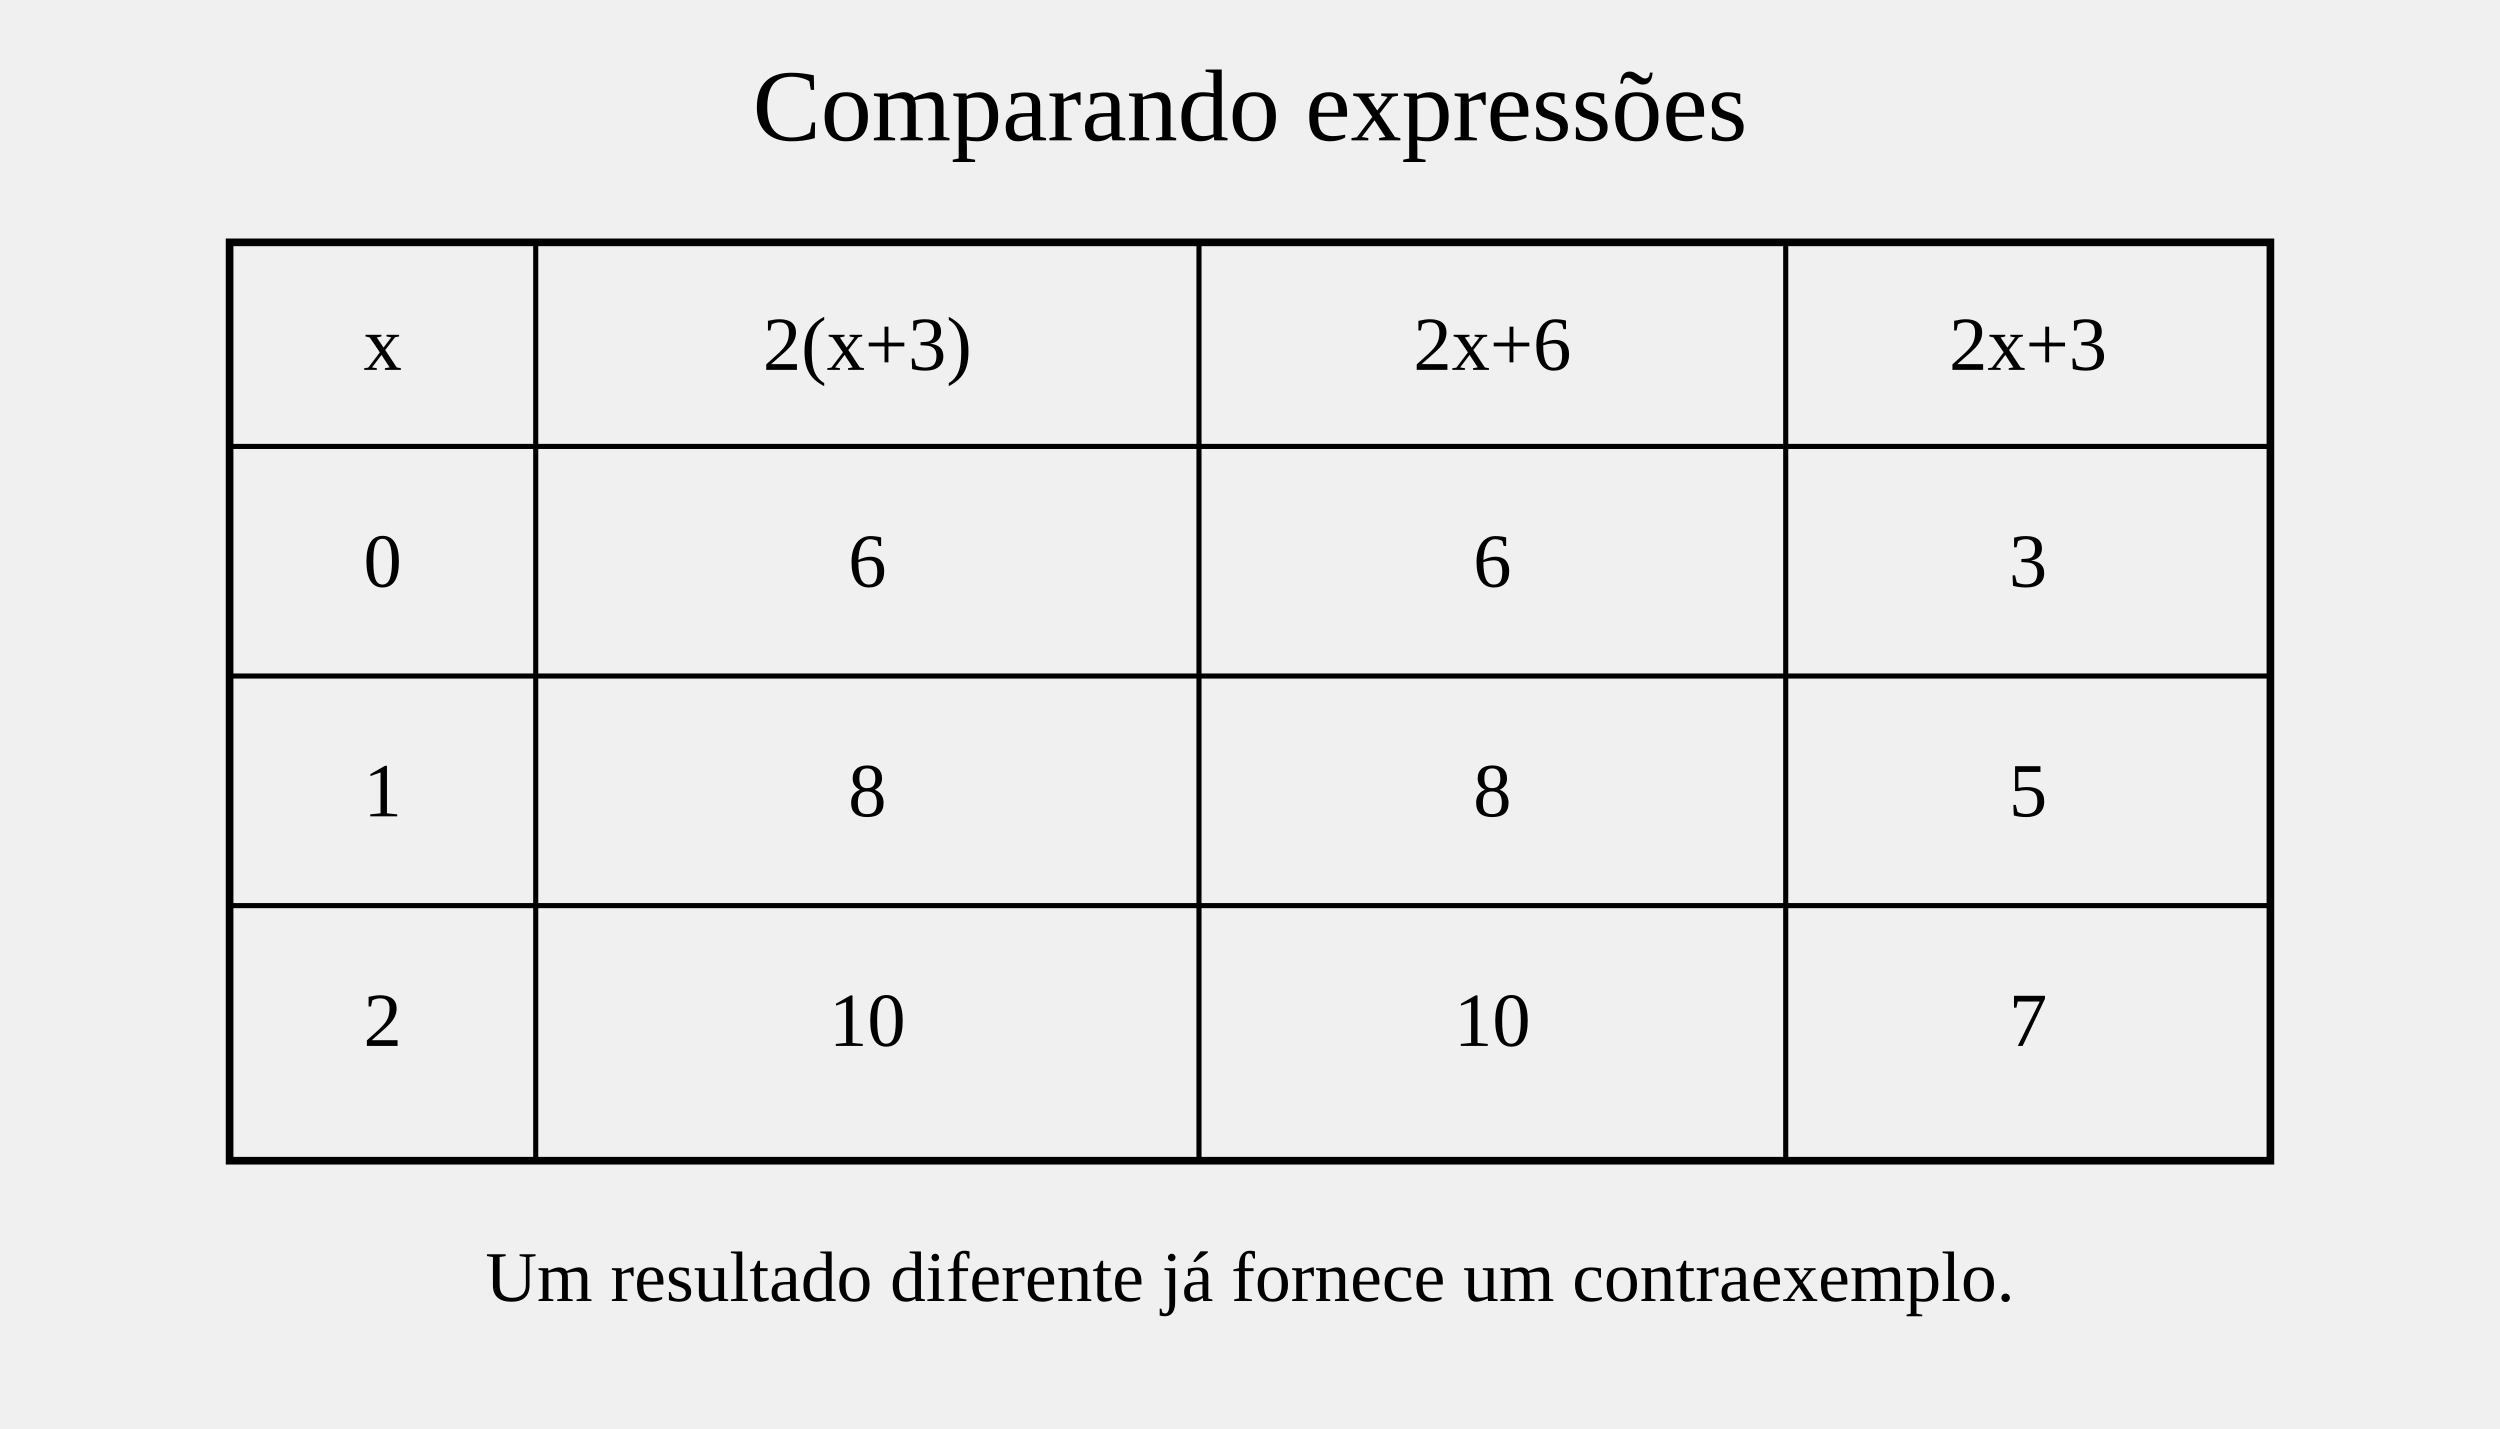
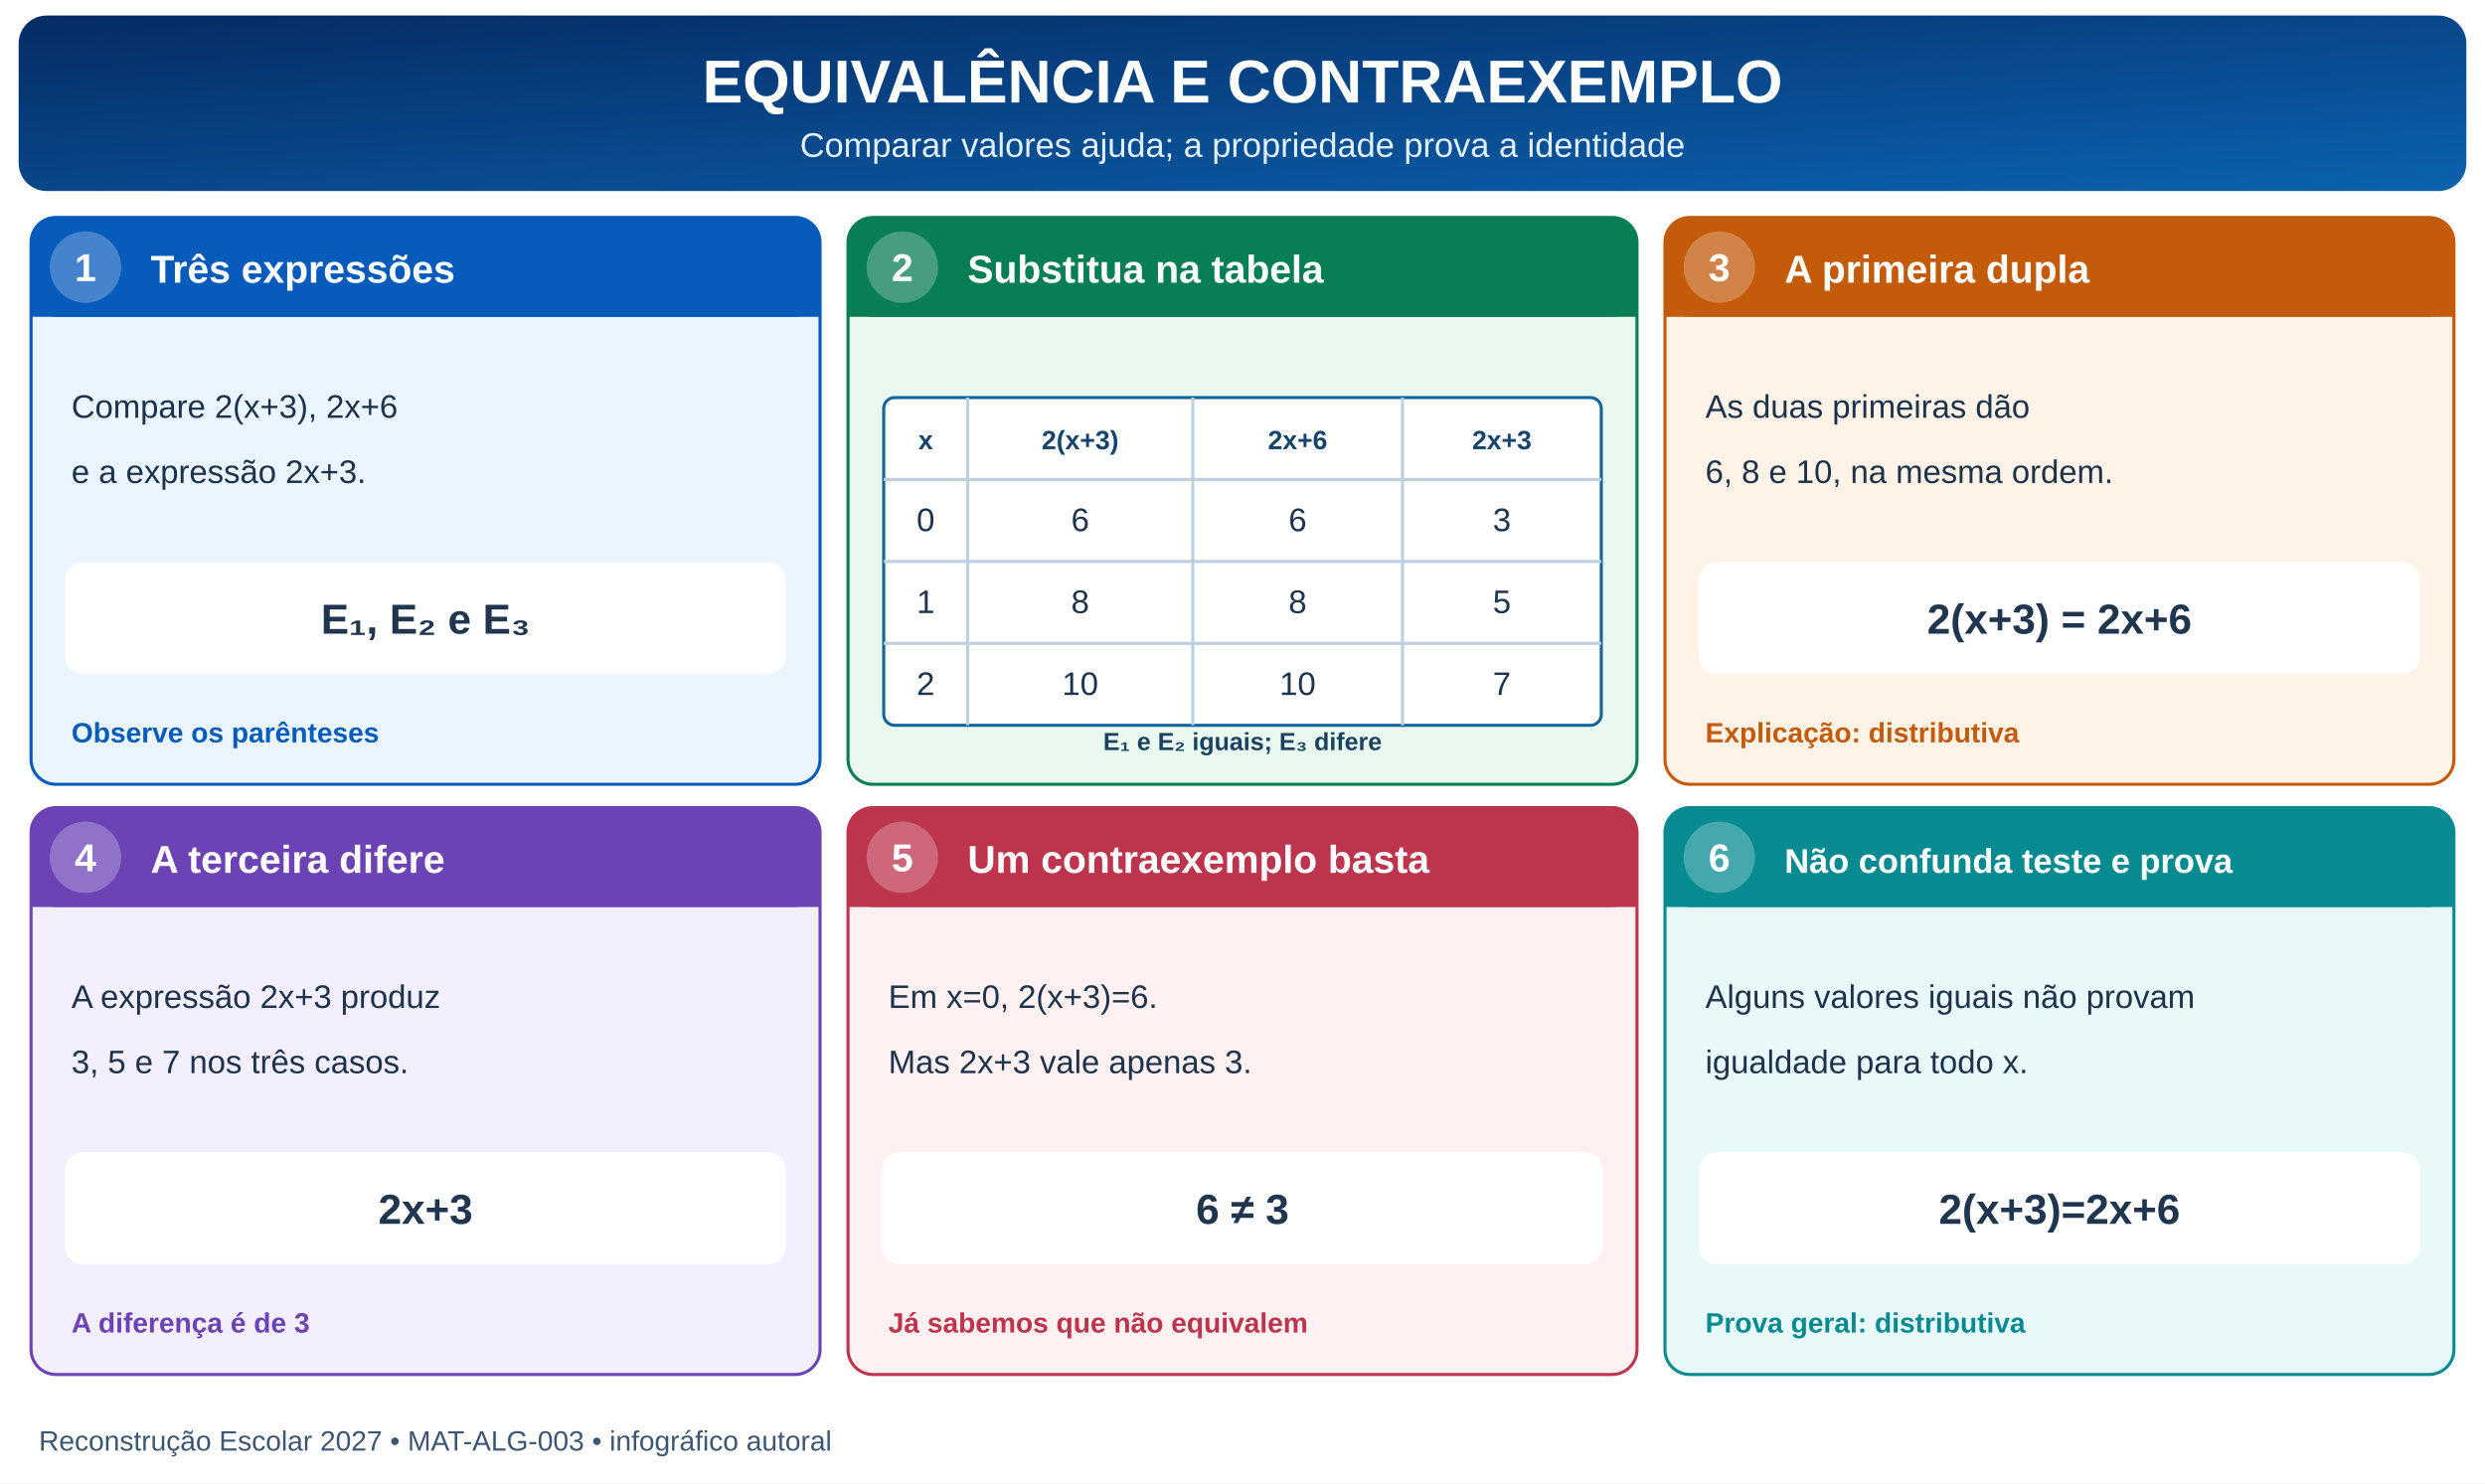
- <svg xmlns="http://www.w3.org/2000/svg" viewBox="0 0 980 560" role="img" aria-labelledby="t d">
-   <text x="490" y="55" font-size="40" text-anchor="middle">Comparando expressões</text>
-   <rect x="90" y="95" width="800" height="360" fill="none" stroke="currentColor" stroke-width="3" />
-   <line x1="210" y1="95" x2="210" y2="455" stroke="currentColor" stroke-width="2" />
-   <line x1="470" y1="95" x2="470" y2="455" stroke="currentColor" stroke-width="2" />
-   <line x1="700" y1="95" x2="700" y2="455" stroke="currentColor" stroke-width="2" />
-   <line x1="90" y1="175" x2="890" y2="175" stroke="currentColor" stroke-width="2" />
-   <line x1="90" y1="265" x2="890" y2="265" stroke="currentColor" stroke-width="2" />
-   <line x1="90" y1="355" x2="890" y2="355" stroke="currentColor" stroke-width="2" />
-   <text x="150" y="145" font-size="30" text-anchor="middle">x</text>
-   <text x="340" y="145" font-size="30" text-anchor="middle">2(x+3)</text>
-   <text x="585" y="145" font-size="30" text-anchor="middle">2x+6</text>
-   <text x="795" y="145" font-size="30" text-anchor="middle">2x+3</text>
-   <text x="150" y="230" font-size="30" text-anchor="middle">0</text>
-   <text x="340" y="230" font-size="30" text-anchor="middle">6</text>
-   <text x="585" y="230" font-size="30" text-anchor="middle">6</text>
-   <text x="795" y="230" font-size="30" text-anchor="middle">3</text>
-   <text x="150" y="320" font-size="30" text-anchor="middle">1</text>
-   <text x="340" y="320" font-size="30" text-anchor="middle">8</text>
-   <text x="585" y="320" font-size="30" text-anchor="middle">8</text>
-   <text x="795" y="320" font-size="30" text-anchor="middle">5</text>
-   <text x="150" y="410" font-size="30" text-anchor="middle">2</text>
-   <text x="340" y="410" font-size="30" text-anchor="middle">10</text>
-   <text x="585" y="410" font-size="30" text-anchor="middle">10</text>
-   <text x="795" y="410" font-size="30" text-anchor="middle">7</text>
-   <text x="490" y="510" font-size="28" text-anchor="middle">Um resultado diferente já fornece um contraexemplo.</text>
+ <svg xmlns="http://www.w3.org/2000/svg" role="img" aria-labelledby="title desc" viewBox="0 0 1600 955">
+   <defs>
+     <linearGradient id="header" x1="0" y1="0" x2="1" y2="1">
+       <stop offset="0" stop-color="#062c65" />
+       <stop offset="1" stop-color="#0b62ae" />
+     </linearGradient>
+   </defs>
+   <rect width="1600" height="955" fill="#fff" />
+   <rect x="12" y="10" width="1576" height="113" rx="18" fill="url(#header)" />
+   <text x="800" y="66" text-anchor="middle" font-family="Arial,DejaVu Sans,sans-serif" font-size="39" font-weight="700" fill="#fff">EQUIVALÊNCIA E CONTRAEXEMPLO</text>
+   <text x="800" y="101" text-anchor="middle" font-family="Arial,DejaVu Sans,sans-serif" font-size="22" font-weight="400" fill="#e2efff">Comparar valores ajuda; a propriedade prova a identidade</text>
+   <rect x="20" y="140" width="508" height="365" rx="16" fill="#ebf5ff" stroke="#075bbb" stroke-width="2" />
+   <rect x="20" y="140" width="508" height="64" rx="16" fill="#075bbb" />
+   <rect x="20" y="186" width="508" height="18" fill="#075bbb" />
+   <circle cx="55" cy="172" r="23" fill="#fff" opacity=".25" />
+   <text x="55" y="181" text-anchor="middle" font-family="Arial,DejaVu Sans,sans-serif" font-size="25" font-weight="700" fill="#fff">1</text>
+   <text x="97" y="182" text-anchor="start" font-family="Arial,DejaVu Sans,sans-serif" font-size="25" font-weight="700" fill="#fff">Três expressões</text>
+   <text x="46" y="269" text-anchor="start" font-family="Arial,DejaVu Sans,sans-serif" font-size="21" font-weight="400" fill="#1d334b">Compare 2(x+3), 2x+6</text>
+   <text x="46" y="311" text-anchor="start" font-family="Arial,DejaVu Sans,sans-serif" font-size="21" font-weight="400" fill="#1d334b">e a expressão 2x+3.</text>
+   <rect x="42" y="362" width="464" height="72" rx="11" fill="#fff" />
+   <text x="274" y="408" text-anchor="middle" font-family="Arial,DejaVu Sans,sans-serif" font-size="27" font-weight="700" fill="#20364e">E₁, E₂ e E₃</text>
+   <text x="46" y="478" text-anchor="start" font-family="Arial,DejaVu Sans,sans-serif" font-size="18" font-weight="700" fill="#075bbb">Observe os parênteses</text>
+   <rect x="546" y="140" width="508" height="365" rx="16" fill="#e9f9f0" stroke="#087e54" stroke-width="2" />
+   <rect x="546" y="140" width="508" height="64" rx="16" fill="#087e54" />
+   <rect x="546" y="186" width="508" height="18" fill="#087e54" />
+   <circle cx="581" cy="172" r="23" fill="#fff" opacity=".25" />
+   <text x="581" y="181" text-anchor="middle" font-family="Arial,DejaVu Sans,sans-serif" font-size="25" font-weight="700" fill="#fff">2</text>
+   <text x="623" y="182" text-anchor="start" font-family="Arial,DejaVu Sans,sans-serif" font-size="25" font-weight="700" fill="#fff">Substitua na tabela</text>
+   <rect x="569" y="256" width="462" height="211" rx="7" fill="#fff" stroke="#14659a" stroke-width="2" />
+   <path d="M623 256V467" stroke="#bdd0df" stroke-width="2" />
+   <path d="M768 256V467" stroke="#bdd0df" stroke-width="2" />
+   <path d="M903 256V467" stroke="#bdd0df" stroke-width="2" />
+   <path d="M569 308.75H1031" stroke="#bdd0df" stroke-width="2" />
+   <path d="M569 361.5H1031" stroke="#bdd0df" stroke-width="2" />
+   <path d="M569 414.25H1031" stroke="#bdd0df" stroke-width="2" />
+   <text x="596" y="289.233" text-anchor="middle" font-family="Arial,DejaVu Sans,sans-serif" font-size="17" font-weight="700" fill="#16446b">x</text>
+   <text x="695.5" y="289.233" text-anchor="middle" font-family="Arial,DejaVu Sans,sans-serif" font-size="17" font-weight="700" fill="#16446b">2(x+3)</text>
+   <text x="835.5" y="289.233" text-anchor="middle" font-family="Arial,DejaVu Sans,sans-serif" font-size="17" font-weight="700" fill="#16446b">2x+6</text>
+   <text x="967" y="289.233" text-anchor="middle" font-family="Arial,DejaVu Sans,sans-serif" font-size="17" font-weight="700" fill="#16446b">2x+3</text>
+   <text x="596" y="341.982" text-anchor="middle" font-family="Arial,DejaVu Sans,sans-serif" font-size="21" font-weight="500" fill="#1c344e">0</text>
+   <text x="695.5" y="341.982" text-anchor="middle" font-family="Arial,DejaVu Sans,sans-serif" font-size="21" font-weight="500" fill="#1c344e">6</text>
+   <text x="835.5" y="341.982" text-anchor="middle" font-family="Arial,DejaVu Sans,sans-serif" font-size="21" font-weight="500" fill="#1c344e">6</text>
+   <text x="967" y="341.982" text-anchor="middle" font-family="Arial,DejaVu Sans,sans-serif" font-size="21" font-weight="500" fill="#1c344e">3</text>
+   <text x="596" y="394.732" text-anchor="middle" font-family="Arial,DejaVu Sans,sans-serif" font-size="21" font-weight="500" fill="#1c344e">1</text>
+   <text x="695.5" y="394.732" text-anchor="middle" font-family="Arial,DejaVu Sans,sans-serif" font-size="21" font-weight="500" fill="#1c344e">8</text>
+   <text x="835.5" y="394.732" text-anchor="middle" font-family="Arial,DejaVu Sans,sans-serif" font-size="21" font-weight="500" fill="#1c344e">8</text>
+   <text x="967" y="394.732" text-anchor="middle" font-family="Arial,DejaVu Sans,sans-serif" font-size="21" font-weight="500" fill="#1c344e">5</text>
+   <text x="596" y="447.482" text-anchor="middle" font-family="Arial,DejaVu Sans,sans-serif" font-size="21" font-weight="500" fill="#1c344e">2</text>
+   <text x="695.5" y="447.482" text-anchor="middle" font-family="Arial,DejaVu Sans,sans-serif" font-size="21" font-weight="500" fill="#1c344e">10</text>
+   <text x="835.5" y="447.482" text-anchor="middle" font-family="Arial,DejaVu Sans,sans-serif" font-size="21" font-weight="500" fill="#1c344e">10</text>
+   <text x="967" y="447.482" text-anchor="middle" font-family="Arial,DejaVu Sans,sans-serif" font-size="21" font-weight="500" fill="#1c344e">7</text>
+   <text x="800" y="483" text-anchor="middle" font-family="Arial,DejaVu Sans,sans-serif" font-size="16" font-weight="700" fill="#1b425f">E₁ e E₂ iguais; E₃ difere</text>
+   <rect x="1072" y="140" width="508" height="365" rx="16" fill="#fff2e6" stroke="#c35b0b" stroke-width="2" />
+   <rect x="1072" y="140" width="508" height="64" rx="16" fill="#c35b0b" />
+   <rect x="1072" y="186" width="508" height="18" fill="#c35b0b" />
+   <circle cx="1107" cy="172" r="23" fill="#fff" opacity=".25" />
+   <text x="1107" y="181" text-anchor="middle" font-family="Arial,DejaVu Sans,sans-serif" font-size="25" font-weight="700" fill="#fff">3</text>
+   <text x="1149" y="182" text-anchor="start" font-family="Arial,DejaVu Sans,sans-serif" font-size="25" font-weight="700" fill="#fff">A primeira dupla</text>
+   <text x="1098" y="269" text-anchor="start" font-family="Arial,DejaVu Sans,sans-serif" font-size="21" font-weight="400" fill="#1d334b">As duas primeiras dão</text>
+   <text x="1098" y="311" text-anchor="start" font-family="Arial,DejaVu Sans,sans-serif" font-size="21" font-weight="400" fill="#1d334b">6, 8 e 10, na mesma ordem.</text>
+   <rect x="1094" y="362" width="464" height="72" rx="11" fill="#fff" />
+   <text x="1326" y="408" text-anchor="middle" font-family="Arial,DejaVu Sans,sans-serif" font-size="27" font-weight="700" fill="#20364e">2(x+3) = 2x+6</text>
+   <text x="1098" y="478" text-anchor="start" font-family="Arial,DejaVu Sans,sans-serif" font-size="18" font-weight="700" fill="#c35b0b">Explicação: distributiva</text>
+   <rect x="20" y="520" width="508" height="365" rx="16" fill="#f3efff" stroke="#6b43b5" stroke-width="2" />
+   <rect x="20" y="520" width="508" height="64" rx="16" fill="#6b43b5" />
+   <rect x="20" y="566" width="508" height="18" fill="#6b43b5" />
+   <circle cx="55" cy="552" r="23" fill="#fff" opacity=".25" />
+   <text x="55" y="561" text-anchor="middle" font-family="Arial,DejaVu Sans,sans-serif" font-size="25" font-weight="700" fill="#fff">4</text>
+   <text x="97" y="562" text-anchor="start" font-family="Arial,DejaVu Sans,sans-serif" font-size="25" font-weight="700" fill="#fff">A terceira difere</text>
+   <text x="46" y="649" text-anchor="start" font-family="Arial,DejaVu Sans,sans-serif" font-size="21" font-weight="400" fill="#1d334b">A expressão 2x+3 produz</text>
+   <text x="46" y="691" text-anchor="start" font-family="Arial,DejaVu Sans,sans-serif" font-size="21" font-weight="400" fill="#1d334b">3, 5 e 7 nos três casos.</text>
+   <rect x="42" y="742" width="464" height="72" rx="11" fill="#fff" />
+   <text x="274" y="788" text-anchor="middle" font-family="Arial,DejaVu Sans,sans-serif" font-size="27" font-weight="700" fill="#20364e">2x+3</text>
+   <text x="46" y="858" text-anchor="start" font-family="Arial,DejaVu Sans,sans-serif" font-size="18" font-weight="700" fill="#6b43b5">A diferença é de 3</text>
+   <rect x="546" y="520" width="508" height="365" rx="16" fill="#fff0f2" stroke="#bc354d" stroke-width="2" />
+   <rect x="546" y="520" width="508" height="64" rx="16" fill="#bc354d" />
+   <rect x="546" y="566" width="508" height="18" fill="#bc354d" />
+   <circle cx="581" cy="552" r="23" fill="#fff" opacity=".25" />
+   <text x="581" y="561" text-anchor="middle" font-family="Arial,DejaVu Sans,sans-serif" font-size="25" font-weight="700" fill="#fff">5</text>
+   <text x="623" y="562" text-anchor="start" font-family="Arial,DejaVu Sans,sans-serif" font-size="25" font-weight="700" fill="#fff">Um contraexemplo basta</text>
+   <text x="572" y="649" text-anchor="start" font-family="Arial,DejaVu Sans,sans-serif" font-size="21" font-weight="400" fill="#1d334b">Em x=0, 2(x+3)=6.</text>
+   <text x="572" y="691" text-anchor="start" font-family="Arial,DejaVu Sans,sans-serif" font-size="21" font-weight="400" fill="#1d334b">Mas 2x+3 vale apenas 3.</text>
+   <rect x="568" y="742" width="464" height="72" rx="11" fill="#fff" />
+   <text x="800" y="788" text-anchor="middle" font-family="Arial,DejaVu Sans,sans-serif" font-size="27" font-weight="700" fill="#20364e">6 ≠ 3</text>
+   <text x="572" y="858" text-anchor="start" font-family="Arial,DejaVu Sans,sans-serif" font-size="18" font-weight="700" fill="#bc354d">Já sabemos que não equivalem</text>
+   <rect x="1072" y="520" width="508" height="365" rx="16" fill="#e9f9fa" stroke="#078b91" stroke-width="2" />
+   <rect x="1072" y="520" width="508" height="64" rx="16" fill="#078b91" />
+   <rect x="1072" y="566" width="508" height="18" fill="#078b91" />
+   <circle cx="1107" cy="552" r="23" fill="#fff" opacity=".25" />
+   <text x="1107" y="561" text-anchor="middle" font-family="Arial,DejaVu Sans,sans-serif" font-size="25" font-weight="700" fill="#fff">6</text>
+   <text x="1149" y="562" text-anchor="start" font-family="Arial,DejaVu Sans,sans-serif" font-size="22" font-weight="700" fill="#fff">Não confunda teste e prova</text>
+   <text x="1098" y="649" text-anchor="start" font-family="Arial,DejaVu Sans,sans-serif" font-size="21" font-weight="400" fill="#1d334b">Alguns valores iguais não provam</text>
+   <text x="1098" y="691" text-anchor="start" font-family="Arial,DejaVu Sans,sans-serif" font-size="21" font-weight="400" fill="#1d334b">igualdade para todo x.</text>
+   <rect x="1094" y="742" width="464" height="72" rx="11" fill="#fff" />
+   <text x="1326" y="788" text-anchor="middle" font-family="Arial,DejaVu Sans,sans-serif" font-size="27" font-weight="700" fill="#20364e">2(x+3)=2x+6</text>
+   <text x="1098" y="858" text-anchor="start" font-family="Arial,DejaVu Sans,sans-serif" font-size="18" font-weight="700" fill="#078b91">Prova geral: distributiva</text>
+   <text x="25" y="934" text-anchor="start" font-family="Arial,DejaVu Sans,sans-serif" font-size="18" font-weight="400" fill="#3d5673">Reconstrução Escolar 2027 • MAT-ALG-003 • infográfico autoral</text>
</svg>
